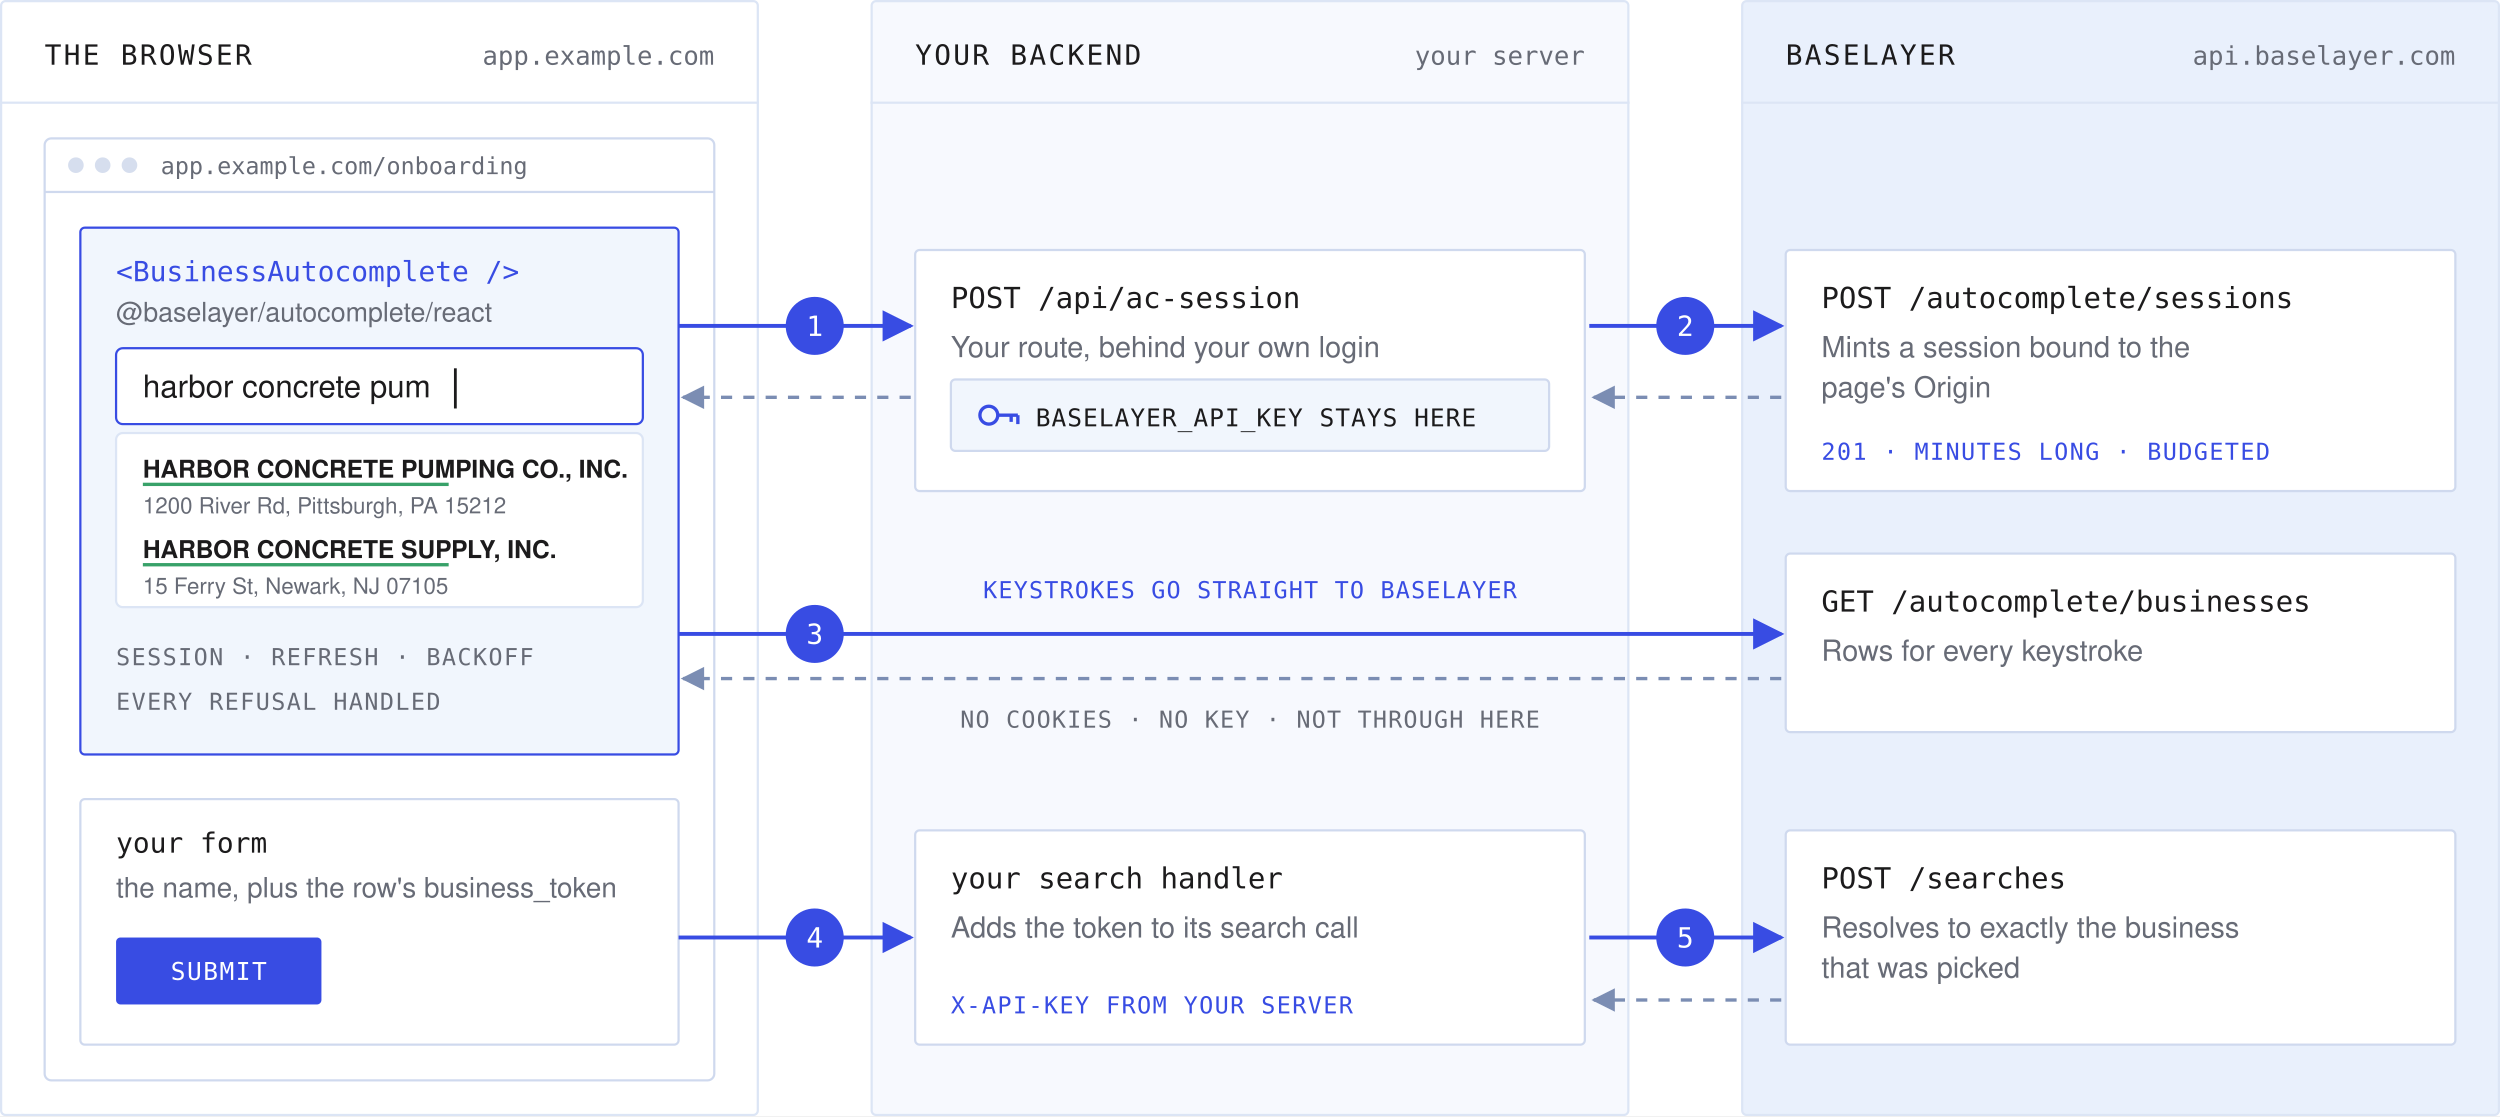
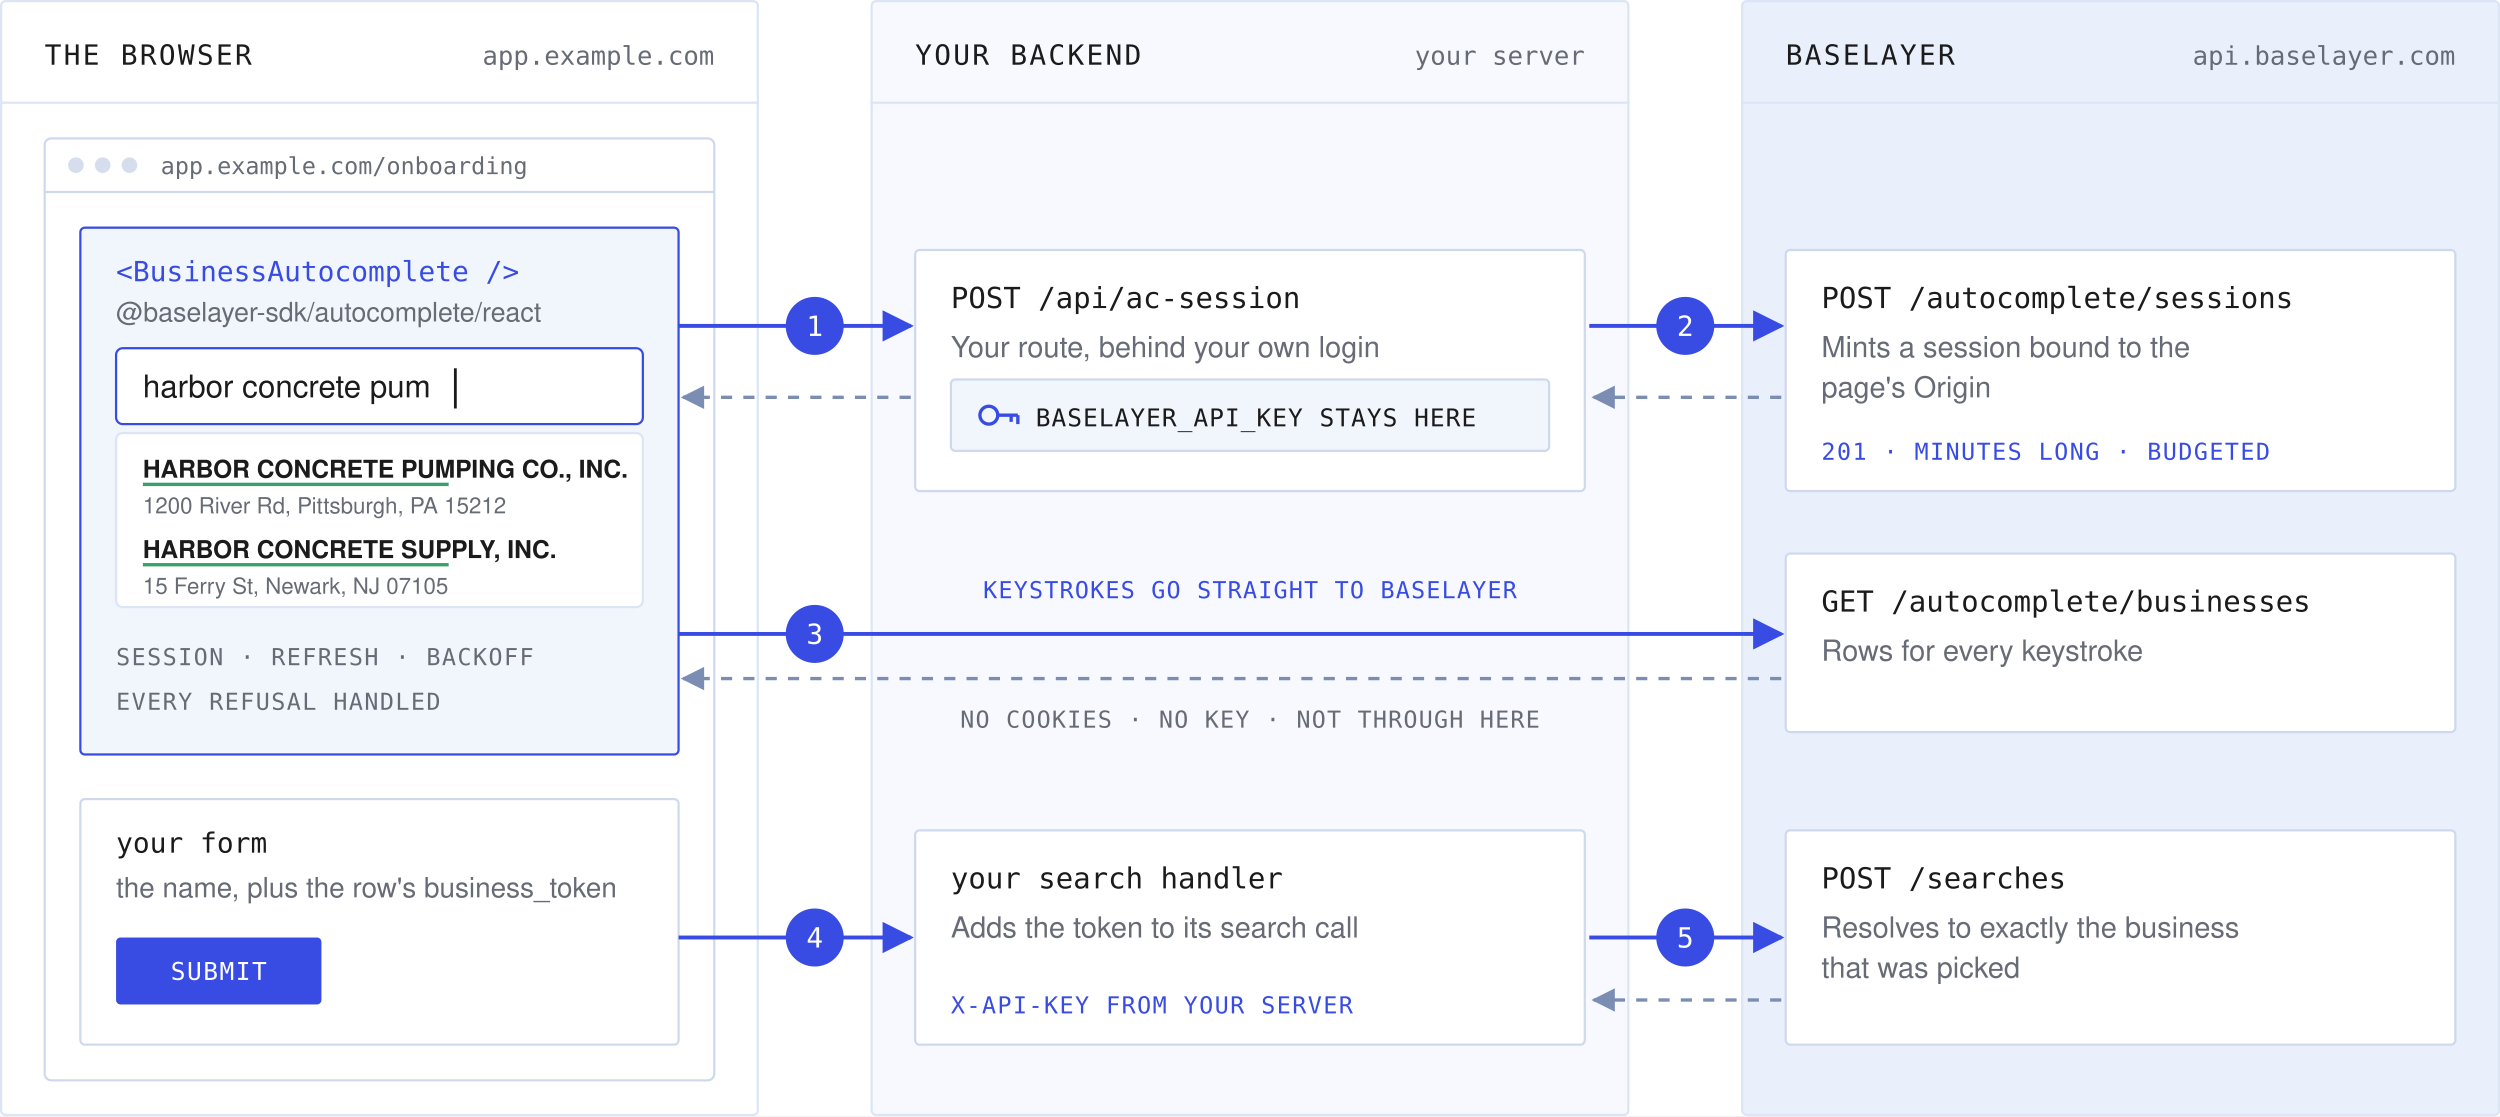
<svg xmlns="http://www.w3.org/2000/svg" width="1120" height="500" viewBox="0 0 1120 500" role="img" aria-labelledby="arch-title arch-desc">
  <rect width="100%" height="100%" fill="#ffffff" />
  <defs>
    <marker id="arch-head" viewBox="0 0 10 10" refX="9" refY="5" markerWidth="8" markerHeight="8" orient="auto-start-reverse">
      <path d="M0 0 L10 5 L0 10 z" fill="#384ce3" />
    </marker>
    <marker id="arch-head-return" viewBox="0 0 10 10" refX="9" refY="5" markerWidth="7" markerHeight="7" orient="auto-start-reverse">
      <path d="M0 0 L10 5 L0 10 z" fill="#7b8db3" />
    </marker>
  </defs>
  <g>
    <rect x="0.5" y="0.5" width="339" height="499" rx="2" fill="#ffffff" stroke="#dce5f5" />
    <line x1="0" y1="46" x2="340" y2="46" stroke="#dce5f5" />
    <text x="20" y="29" font-family="ui-monospace, SFMono-Regular, &quot;SF Mono&quot;, Menlo, Consolas, monospace" font-size="12.5" letter-spacing="0.08em" fill="#1c1b1c">THE BROWSER</text>
    <text x="320" y="29" text-anchor="end" font-family="ui-monospace, SFMono-Regular, &quot;SF Mono&quot;, Menlo, Consolas, monospace" font-size="11.5" fill="#676b76">app.example.com</text>
  </g>
  <g>
    <rect x="390.5" y="0.5" width="339" height="499" rx="2" fill="#f7f9fe" stroke="#dce5f5" />
    <line x1="390" y1="46" x2="730" y2="46" stroke="#dce5f5" />
    <text x="410" y="29" font-family="ui-monospace, SFMono-Regular, &quot;SF Mono&quot;, Menlo, Consolas, monospace" font-size="12.5" letter-spacing="0.08em" fill="#1c1b1c">YOUR BACKEND</text>
    <text x="710" y="29" text-anchor="end" font-family="ui-monospace, SFMono-Regular, &quot;SF Mono&quot;, Menlo, Consolas, monospace" font-size="11.5" fill="#676b76">your server</text>
  </g>
  <g>
    <rect x="780.5" y="0.5" width="339" height="499" rx="2" fill="#e9f0fc" stroke="#dce5f5" />
    <line x1="780" y1="46" x2="1120" y2="46" stroke="#dce5f5" />
    <text x="800" y="29" font-family="ui-monospace, SFMono-Regular, &quot;SF Mono&quot;, Menlo, Consolas, monospace" font-size="12.5" letter-spacing="0.08em" fill="#1c1b1c">BASELAYER</text>
    <text x="1100" y="29" text-anchor="end" font-family="ui-monospace, SFMono-Regular, &quot;SF Mono&quot;, Menlo, Consolas, monospace" font-size="11.5" fill="#676b76">api.baselayer.com</text>
  </g>
  <rect x="20" y="62" width="300" height="422" rx="3" fill="#ffffff" stroke="#cfd9ee" />
  <line x1="20" y1="86" x2="320" y2="86" stroke="#cfd9ee" />
  <circle cx="34" cy="74" r="3.5" fill="#d6deee" />
  <circle cx="46" cy="74" r="3.5" fill="#d6deee" />
  <circle cx="58" cy="74" r="3.5" fill="#d6deee" />
  <text x="72" y="78" font-family="ui-monospace, SFMono-Regular, &quot;SF Mono&quot;, Menlo, Consolas, monospace" font-size="10.5" fill="#676b76">app.example.com/onboarding</text>
  <rect x="36" y="102" width="268" height="236" rx="2" fill="#f1f6fd" stroke="#384ce3" />
  <text x="52" y="126" font-family="ui-monospace, SFMono-Regular, &quot;SF Mono&quot;, Menlo, Consolas, monospace" font-size="12.5" fill="#384ce3">&lt;BusinessAutocomplete /&gt;</text>
-   <text x="52" y="144" font-family="-apple-system, BlinkMacSystemFont, &quot;Segoe UI&quot;, Helvetica, Arial, sans-serif" font-size="12" fill="#676b76">@baselayer/autocomplete/react</text>
+   <text x="52" y="144" font-family="-apple-system, BlinkMacSystemFont, &quot;Segoe UI&quot;, Helvetica, Arial, sans-serif" font-size="12" fill="#676b76">@baselayer-sdk/autocomplete/react</text>
  <rect x="52" y="156" width="236" height="34" rx="3" fill="#ffffff" stroke="#384ce3" />
  <text x="64" y="178" font-family="-apple-system, BlinkMacSystemFont, &quot;Segoe UI&quot;, Helvetica, Arial, sans-serif" font-size="14" fill="#1c1b1c">harbor concrete pum</text>
  <line x1="204" y1="165" x2="204" y2="183" stroke="#1c1b1c" stroke-width="1.25" />
  <rect x="52" y="194" width="236" height="78" rx="3" fill="#ffffff" stroke="#dce5f5" />
  <text x="64" y="214" font-family="-apple-system, BlinkMacSystemFont, &quot;Segoe UI&quot;, Helvetica, Arial, sans-serif" font-size="11" font-weight="600" fill="#1c1b1c">HARBOR CONCRETE PUMPING CO., INC.</text>
  <line x1="64" y1="217" x2="201" y2="217" stroke="#38a169" stroke-width="1.5" />
  <text x="64" y="230" font-family="-apple-system, BlinkMacSystemFont, &quot;Segoe UI&quot;, Helvetica, Arial, sans-serif" font-size="10" fill="#676b76">1200 River Rd, Pittsburgh, PA 15212</text>
  <text x="64" y="250" font-family="-apple-system, BlinkMacSystemFont, &quot;Segoe UI&quot;, Helvetica, Arial, sans-serif" font-size="11" font-weight="600" fill="#1c1b1c">HARBOR CONCRETE SUPPLY, INC.</text>
  <line x1="64" y1="253" x2="201" y2="253" stroke="#38a169" stroke-width="1.5" />
  <text x="64" y="266" font-family="-apple-system, BlinkMacSystemFont, &quot;Segoe UI&quot;, Helvetica, Arial, sans-serif" font-size="10" fill="#676b76">15 Ferry St, Newark, NJ 07105</text>
  <text x="52" y="298" font-family="ui-monospace, SFMono-Regular, &quot;SF Mono&quot;, Menlo, Consolas, monospace" font-size="10.5" letter-spacing="0.06em" fill="#676b76">SESSION · REFRESH · BACKOFF</text>
  <text x="52" y="318" font-family="ui-monospace, SFMono-Regular, &quot;SF Mono&quot;, Menlo, Consolas, monospace" font-size="10.5" letter-spacing="0.06em" fill="#676b76">EVERY REFUSAL HANDLED</text>
  <rect x="36" y="358" width="268" height="110" rx="2" fill="#ffffff" stroke="#cfd9ee" />
  <text x="52" y="382" font-family="ui-monospace, SFMono-Regular, &quot;SF Mono&quot;, Menlo, Consolas, monospace" font-size="12.5" fill="#1c1b1c">your form</text>
  <text x="52" y="402" font-family="-apple-system, BlinkMacSystemFont, &quot;Segoe UI&quot;, Helvetica, Arial, sans-serif" font-size="12.5" fill="#676b76">the name, plus the row's business_token</text>
  <rect x="52" y="420" width="92" height="30" rx="2" fill="#384ce3" />
  <text x="98" y="439" text-anchor="middle" font-family="ui-monospace, SFMono-Regular, &quot;SF Mono&quot;, Menlo, Consolas, monospace" font-size="11" letter-spacing="0.06em" fill="#ffffff">SUBMIT</text>
  <g>
    <rect x="410" y="112" width="300" height="108" rx="2" fill="#ffffff" stroke="#cfd9ee" />
    <text x="426" y="138" font-family="ui-monospace, SFMono-Regular, &quot;SF Mono&quot;, Menlo, Consolas, monospace" font-size="13" fill="#1c1b1c">POST /api/ac-session</text>
    <text x="426" y="160" font-family="-apple-system, BlinkMacSystemFont, &quot;Segoe UI&quot;, Helvetica, Arial, sans-serif" font-size="13" fill="#676b76">Your route, behind your own login</text>
  </g>
  <rect x="426" y="170" width="268" height="32" rx="2" fill="#f1f6fd" stroke="#cfd9ee" />
  <g transform="translate(438 178)" stroke="#384ce3" stroke-width="1.5" fill="none">
    <circle cx="5" cy="8" r="4" />
    <path d="M9 8 H18 M15 8 V11 M18 8 V12" />
  </g>
  <text x="464" y="191" font-family="ui-monospace, SFMono-Regular, &quot;SF Mono&quot;, Menlo, Consolas, monospace" font-size="11" letter-spacing="0.04em" fill="#1c1b1c">BASELAYER_API_KEY STAYS HERE</text>
  <text x="560" y="268" text-anchor="middle" font-family="ui-monospace, SFMono-Regular, &quot;SF Mono&quot;, Menlo, Consolas, monospace" font-size="10.5" letter-spacing="0.05em" fill="#384ce3">KEYSTROKES GO STRAIGHT TO BASELAYER</text>
  <text x="560" y="326" text-anchor="middle" font-family="ui-monospace, SFMono-Regular, &quot;SF Mono&quot;, Menlo, Consolas, monospace" font-size="10.5" letter-spacing="0.05em" fill="#676b76">NO COOKIES · NO KEY · NOT THROUGH HERE</text>
  <g>
    <rect x="410" y="372" width="300" height="96" rx="2" fill="#ffffff" stroke="#cfd9ee" />
    <text x="426" y="398" font-family="ui-monospace, SFMono-Regular, &quot;SF Mono&quot;, Menlo, Consolas, monospace" font-size="13" fill="#1c1b1c">your search handler</text>
    <text x="426" y="420" font-family="-apple-system, BlinkMacSystemFont, &quot;Segoe UI&quot;, Helvetica, Arial, sans-serif" font-size="13" fill="#676b76">Adds the token to its search call</text>
    <text x="426" y="454" font-family="ui-monospace, SFMono-Regular, &quot;SF Mono&quot;, Menlo, Consolas, monospace" font-size="10.5" letter-spacing="0.06em" fill="#384ce3">X-API-KEY FROM YOUR SERVER</text>
  </g>
  <g>
    <rect x="800" y="112" width="300" height="108" rx="2" fill="#ffffff" stroke="#cfd9ee" />
    <text x="816" y="138" font-family="ui-monospace, SFMono-Regular, &quot;SF Mono&quot;, Menlo, Consolas, monospace" font-size="13" fill="#1c1b1c">POST /autocomplete/sessions</text>
    <text x="816" y="160" font-family="-apple-system, BlinkMacSystemFont, &quot;Segoe UI&quot;, Helvetica, Arial, sans-serif" font-size="13" fill="#676b76">Mints a session bound to the</text>
    <text x="816" y="178" font-family="-apple-system, BlinkMacSystemFont, &quot;Segoe UI&quot;, Helvetica, Arial, sans-serif" font-size="13" fill="#676b76">page's Origin</text>
    <text x="816" y="206" font-family="ui-monospace, SFMono-Regular, &quot;SF Mono&quot;, Menlo, Consolas, monospace" font-size="10.5" letter-spacing="0.06em" fill="#384ce3">201 · MINUTES LONG · BUDGETED</text>
  </g>
  <g>
    <rect x="800" y="248" width="300" height="80" rx="2" fill="#ffffff" stroke="#cfd9ee" />
    <text x="816" y="274" font-family="ui-monospace, SFMono-Regular, &quot;SF Mono&quot;, Menlo, Consolas, monospace" font-size="13" fill="#1c1b1c">GET /autocomplete/businesses</text>
    <text x="816" y="296" font-family="-apple-system, BlinkMacSystemFont, &quot;Segoe UI&quot;, Helvetica, Arial, sans-serif" font-size="13" fill="#676b76">Rows for every keystroke</text>
  </g>
  <g>
    <rect x="800" y="372" width="300" height="96" rx="2" fill="#ffffff" stroke="#cfd9ee" />
    <text x="816" y="398" font-family="ui-monospace, SFMono-Regular, &quot;SF Mono&quot;, Menlo, Consolas, monospace" font-size="13" fill="#1c1b1c">POST /searches</text>
    <text x="816" y="420" font-family="-apple-system, BlinkMacSystemFont, &quot;Segoe UI&quot;, Helvetica, Arial, sans-serif" font-size="13" fill="#676b76">Resolves to exactly the business</text>
    <text x="816" y="438" font-family="-apple-system, BlinkMacSystemFont, &quot;Segoe UI&quot;, Helvetica, Arial, sans-serif" font-size="13" fill="#676b76">that was picked</text>
  </g>
  <line x1="304" y1="146" x2="408" y2="146" stroke="#384ce3" stroke-width="1.75" marker-end="url(#arch-head)" />
  <line x1="408" y1="178" x2="306" y2="178" stroke="#7b8db3" stroke-width="1.5" stroke-dasharray="5 5" marker-end="url(#arch-head-return)" />
  <g>
    <circle cx="365" cy="146" r="13" fill="#384ce3" />
    <text x="365" y="150.5" text-anchor="middle" font-family="ui-monospace, SFMono-Regular, &quot;SF Mono&quot;, Menlo, Consolas, monospace" font-size="12.5" fill="#ffffff">1</text>
  </g>
  <line x1="712" y1="146" x2="798" y2="146" stroke="#384ce3" stroke-width="1.75" marker-end="url(#arch-head)" />
  <line x1="798" y1="178" x2="714" y2="178" stroke="#7b8db3" stroke-width="1.5" stroke-dasharray="5 5" marker-end="url(#arch-head-return)" />
  <g>
    <circle cx="755" cy="146" r="13" fill="#384ce3" />
    <text x="755" y="150.5" text-anchor="middle" font-family="ui-monospace, SFMono-Regular, &quot;SF Mono&quot;, Menlo, Consolas, monospace" font-size="12.5" fill="#ffffff">2</text>
  </g>
  <line x1="304" y1="284" x2="798" y2="284" stroke="#384ce3" stroke-width="1.75" marker-end="url(#arch-head)" />
  <line x1="798" y1="304" x2="306" y2="304" stroke="#7b8db3" stroke-width="1.5" stroke-dasharray="5 5" marker-end="url(#arch-head-return)" />
  <g>
    <circle cx="365" cy="284" r="13" fill="#384ce3" />
    <text x="365" y="288.5" text-anchor="middle" font-family="ui-monospace, SFMono-Regular, &quot;SF Mono&quot;, Menlo, Consolas, monospace" font-size="12.5" fill="#ffffff">3</text>
  </g>
  <line x1="304" y1="420" x2="408" y2="420" stroke="#384ce3" stroke-width="1.75" marker-end="url(#arch-head)" />
  <g>
    <circle cx="365" cy="420" r="13" fill="#384ce3" />
    <text x="365" y="424.5" text-anchor="middle" font-family="ui-monospace, SFMono-Regular, &quot;SF Mono&quot;, Menlo, Consolas, monospace" font-size="12.5" fill="#ffffff">4</text>
  </g>
  <line x1="712" y1="420" x2="798" y2="420" stroke="#384ce3" stroke-width="1.75" marker-end="url(#arch-head)" />
  <line x1="798" y1="448" x2="714" y2="448" stroke="#7b8db3" stroke-width="1.5" stroke-dasharray="5 5" marker-end="url(#arch-head-return)" />
  <g>
    <circle cx="755" cy="420" r="13" fill="#384ce3" />
    <text x="755" y="424.5" text-anchor="middle" font-family="ui-monospace, SFMono-Regular, &quot;SF Mono&quot;, Menlo, Consolas, monospace" font-size="12.5" fill="#ffffff">5</text>
  </g>
</svg>
